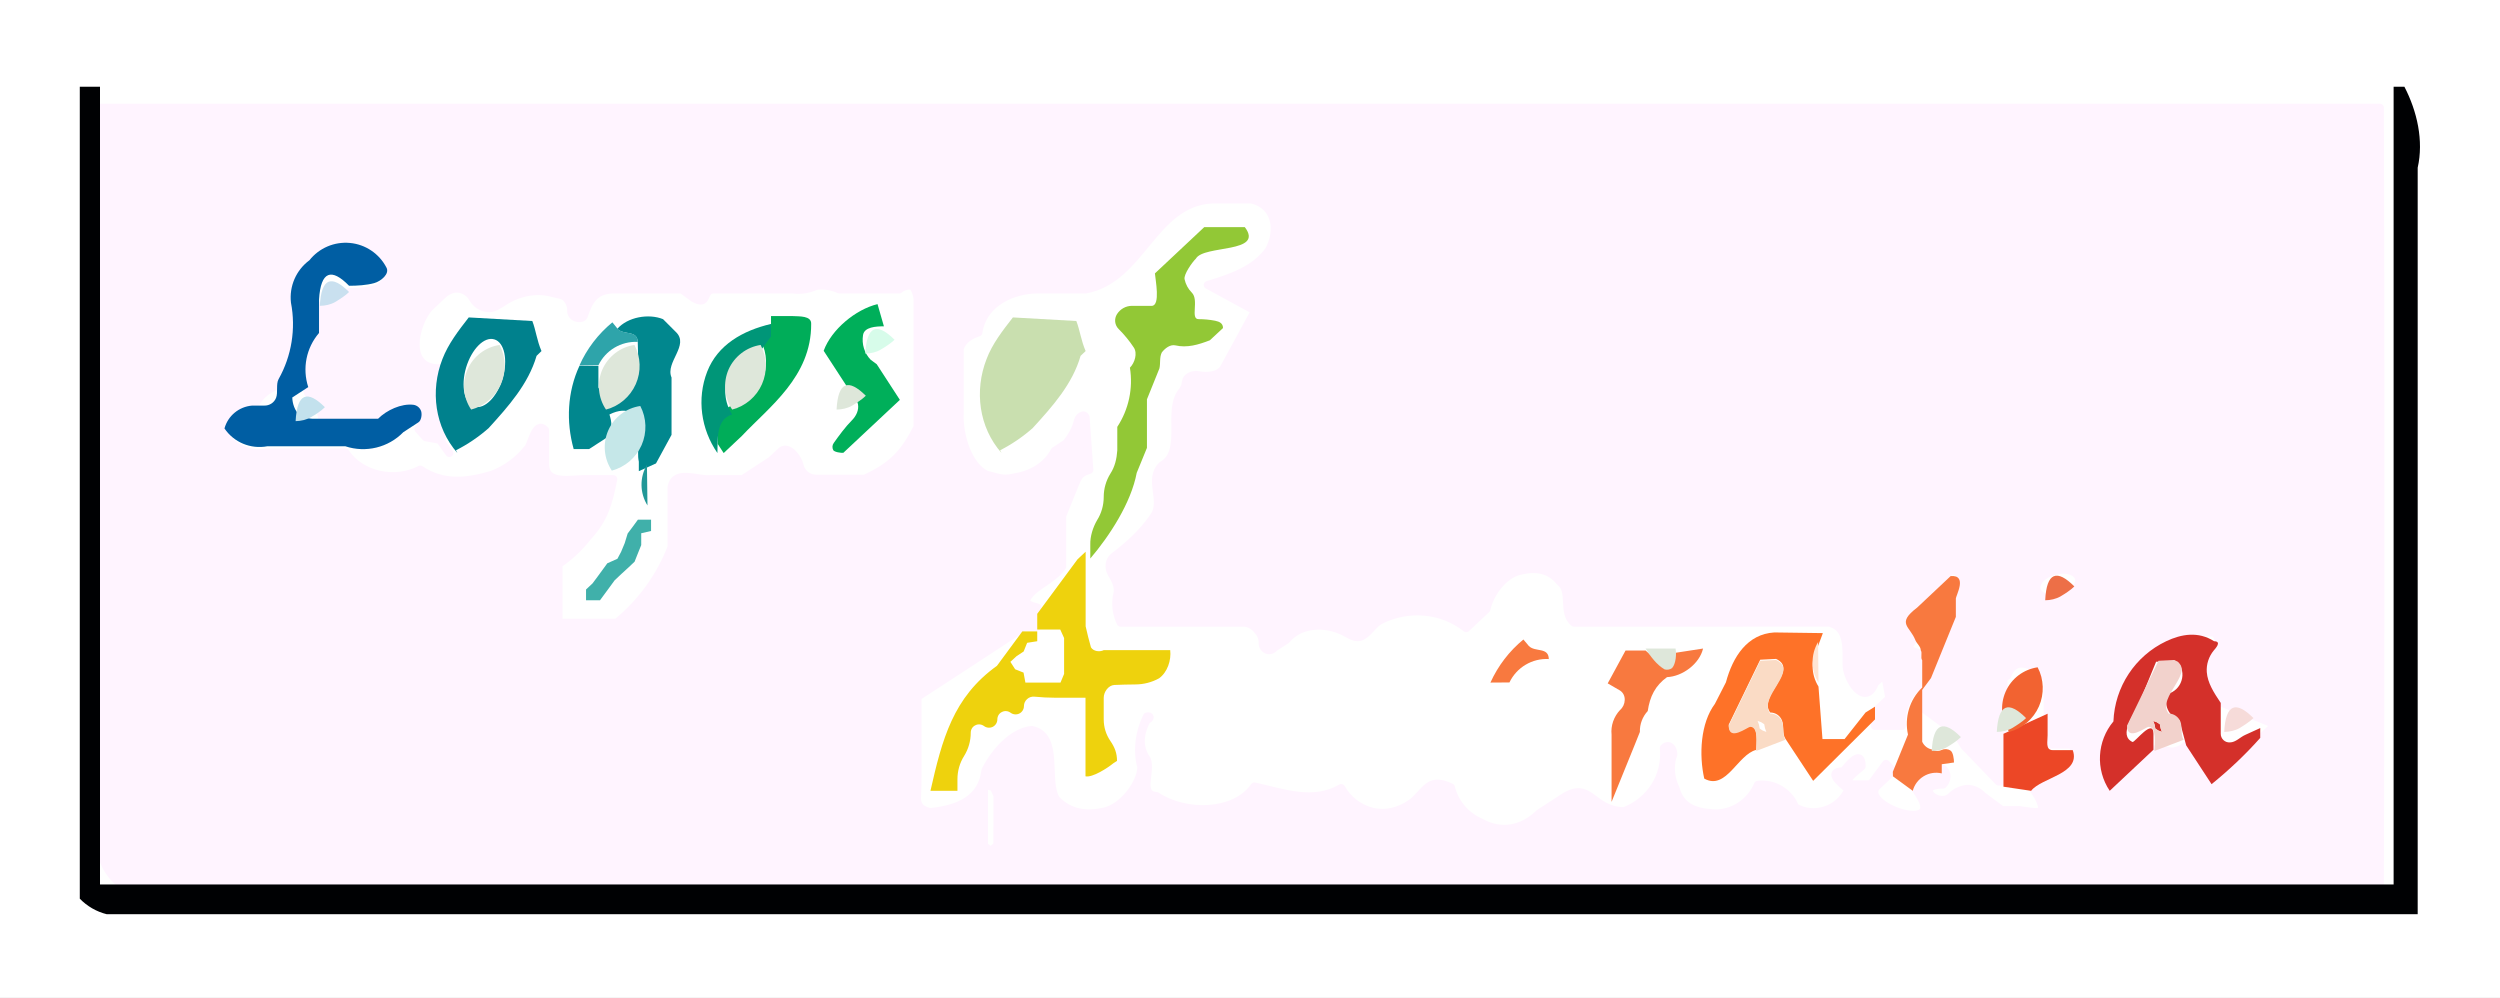
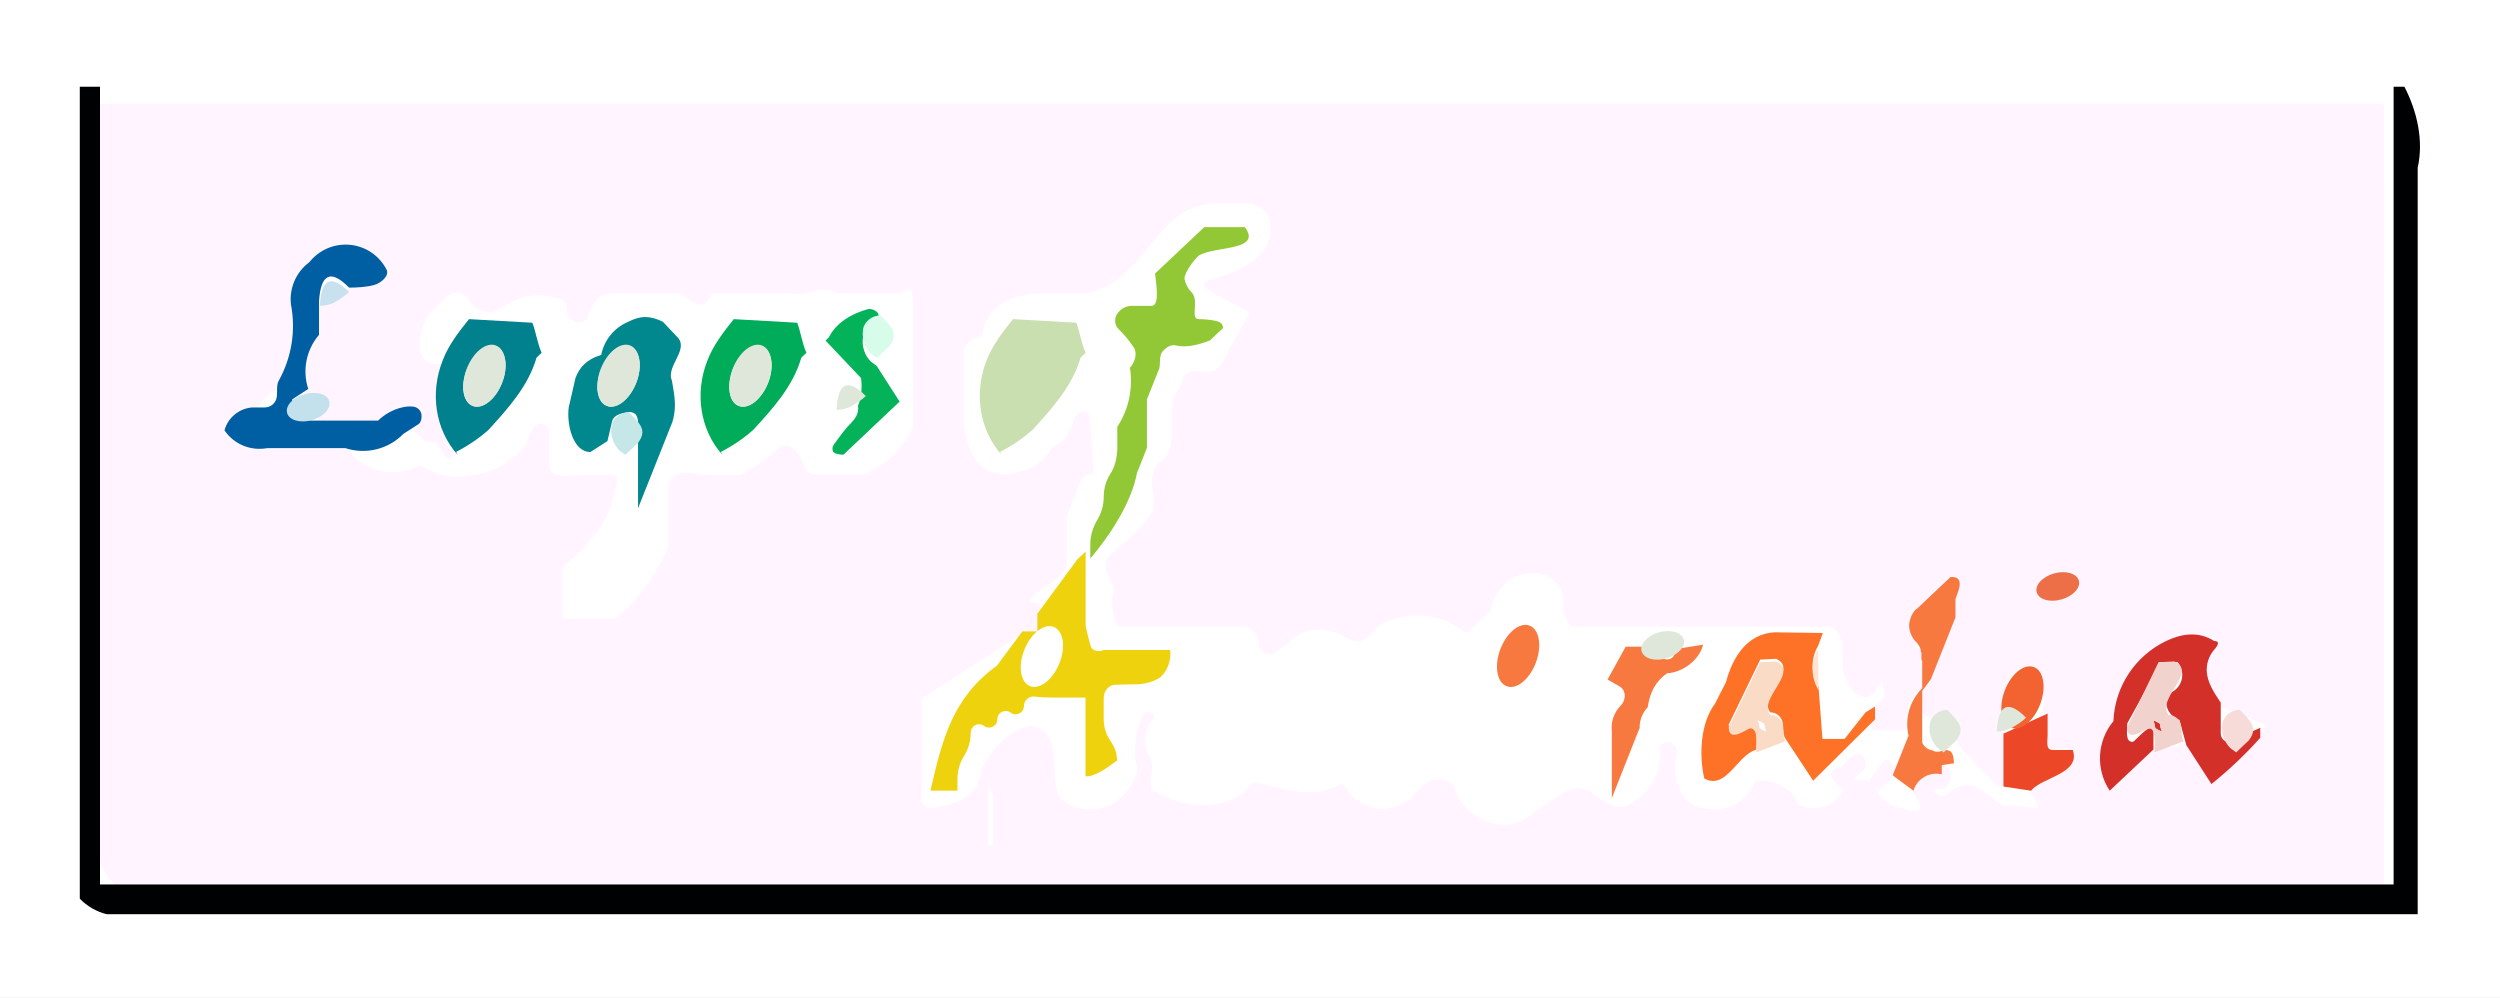
<svg xmlns="http://www.w3.org/2000/svg" viewBox="0 0 188 75" width="188" height="75">
  <rect width="100%" height="100%" fill="#ffffff" />
-   <path data-region="0" d="M20.95 28.98C21.93 27.23 22.26 25.19 21.88 23.22C21.74 21.99 22.27 20.78 23.27 20.04C24.00 19.12 25.14 18.63 26.32 18.74C27.49 18.85 28.52 19.55 29.06 20.59C29.32 21.06 28.65 21.62 28.14 21.76C27.56 21.92 26.85 21.96 26.25 21.96C25.98 22.23 25.54 22.51 25.21 22.71C24.86 22.90 24.39 23.01 23.99 23.00L23.99 25.51C23.03 26.62 22.72 28.15 23.16 29.55C23.89 30.13 24.29 31.02 24.25 31.95L28.43 31.95C29.08 31.30 30.18 30.80 31.09 30.91C31.36 30.95 31.58 31.13 31.67 31.39C31.76 31.65 31.70 32.12 31.46 32.26L32.01 32.88L33.21 33.10L33.21 27.69C30.36 27.86 31.17 24.37 32.27 23.14L33.23 22.23C33.55 21.91 34.03 21.65 34.48 21.71C34.94 21.77 35.34 22.04 35.56 22.44C35.79 22.84 36.19 23.11 36.64 23.17C37.10 23.23 37.46 22.95 37.85 22.71C38.96 21.98 40.33 21.68 41.61 22.05C41.95 22.15 42.32 22.14 42.57 22.40C42.82 22.65 42.96 23.00 42.95 23.35C42.94 23.58 43.07 23.78 43.28 23.87C43.48 23.95 43.82 23.97 43.90 23.76C44.30 22.57 44.73 21.86 45.99 21.77L51.28 21.77L52.15 22.41C53.32 23.08 52.78 21.83 53.63 21.77L59.63 21.77C60.22 21.85 60.83 21.75 61.37 21.50C61.97 21.42 62.58 21.52 63.12 21.77L67.62 21.77C67.90 21.53 68.27 21.43 68.62 21.50C68.87 21.82 69.00 22.22 69.00 22.62L69.00 32.12C67.99 34.12 67.07 35.06 65.03 36.00L61.38 36.00C60.78 36.00 60.26 35.58 60.13 35.00C59.99 34.39 59.31 33.55 58.79 33.89L58.01 34.62L55.86 36.03L53.37 36.03C52.53 36.13 50.73 35.28 50.50 36.63L50.50 41.15C49.64 43.37 48.23 45.32 46.38 46.83L42.00 46.83L42.00 42.43C42.84 41.86 43.58 41.16 44.20 40.36C45.44 39.03 45.77 37.81 46.12 36.03L44.38 36.03C43.05 35.95 41.00 36.60 40.99 34.87L40.99 32.34C40.24 31.57 39.95 33.58 39.67 33.75C38.97 34.63 38.05 35.30 37.00 35.70C35.02 36.28 33.32 36.44 31.60 35.31C29.73 36.30 27.15 35.78 25.97 34.02L20.10 34.02C18.85 34.26 17.59 33.74 16.88 32.69C17.12 31.72 17.96 31.02 18.96 30.94C19.25 29.99 20.00 29.25 20.95 28.98ZM33.79 34.07L33.15 33.18L33.79 34.07ZM78.00 45.68C76.90 45.43 77.04 45.09 77.63 44.47C78.33 43.85 79.35 43.40 79.88 42.60L79.88 38.78L80.88 36.31C81.17 35.54 81.55 35.46 81.92 35.34L81.64 31.38C81.61 31.30 81.54 31.24 81.46 31.23C81.27 31.28 81.11 31.43 81.06 31.63C80.92 32.26 80.59 32.83 80.19 33.33L79.31 33.91C78.68 35.09 77.51 35.72 76.23 35.91C75.38 36.12 75.01 35.88 74.16 35.69C72.77 35.00 72.10 32.67 72.17 31.12L72.17 26.21C72.42 25.50 72.98 25.20 73.58 25.00C73.92 22.65 76.32 21.79 77.94 21.77L81.63 21.77C85.85 21.00 86.69 15.25 91.13 15.00L94.12 15.00C95.97 15.45 96.23 17.31 95.43 18.81C94.36 20.32 92.52 20.91 90.82 21.43L94.38 23.37L92.05 27.65C91.72 28.27 90.80 28.34 90.10 28.21C89.83 28.16 89.55 28.23 89.34 28.41C89.12 28.58 89.21 28.93 89.06 29.16L88.95 29.37C87.66 30.80 89.26 33.94 87.38 35.00C86.29 36.08 87.63 37.70 86.75 38.87C85.94 40.06 84.88 41.01 83.75 41.87C83.38 42.16 83.35 42.73 83.59 43.13C83.86 43.58 84.15 44.12 84.03 44.63C83.85 45.38 83.94 46.13 84.27 46.83L93.63 46.83C94.00 46.88 94.35 47.09 94.57 47.40C94.82 47.65 94.96 48.00 94.95 48.35C94.94 48.58 95.07 48.78 95.28 48.87C95.48 48.94 95.70 48.87 95.83 48.70L96.74 48.11C97.76 46.87 99.63 46.79 101.06 47.50C101.54 47.74 101.97 48.09 102.44 47.83C102.97 47.54 103.28 46.90 103.82 46.63C105.90 45.59 108.43 45.79 110.26 47.24L111.78 45.81C112.05 44.60 113.07 43.21 114.29 42.93C115.50 42.64 116.52 42.78 117.31 43.75C118.25 44.47 117.43 46.10 118.37 46.83L131.06 46.83L131.07 46.82L137.64 46.82L137.71 46.87C139.00 47.28 138.85 48.81 138.86 49.91C138.80 51.03 140.26 53.29 140.99 51.36L141.74 50.66L142.08 52.51L140.99 53.53L140.99 54.59L143.02 54.59C142.94 53.30 143.51 52.06 144.55 51.30L144.55 49.25C143.15 48.56 143.29 49.26 144.04 47.75C143.63 46.68 142.58 46.50 144.17 45.29L146.69 42.92C148.00 42.82 147.06 44.41 147.08 44.63L147.08 45.99L145.21 50.58L144.55 51.48L144.55 53.22L147.06 55.07L147.71 56.07L147.71 56.09L150.29 58.77L150.66 58.77L150.66 54.64L150.66 54.23L150.66 54.23L150.66 51.00L150.95 50.81C151.66 48.87 153.72 50.56 153.98 51.13L153.98 53.24L153.98 54.87C153.98 55.32 153.79 56.01 154.37 56.00L155.88 56.00C156.51 57.80 153.49 58.07 152.73 59.07L153.25 59.87C154.02 61.34 153.30 61.12 151.87 60.92L150.54 60.92L149.07 59.83C148.78 59.51 148.37 59.32 147.94 59.32C147.49 59.36 147.07 59.56 146.75 59.87C145.78 60.85 143.84 59.00 146.12 59.00C146.29 58.83 146.38 58.61 146.38 58.38C146.38 58.14 146.21 57.80 145.98 57.76C145.05 57.57 144.13 58.13 143.87 59.05L144.34 59.77C146.31 62.82 139.61 60.53 141.19 59.07L142.36 57.98L141.83 57.44L140.69 58.98L139.63 58.98C138.02 59.06 139.69 57.93 140.00 57.63C140.00 56.05 138.68 58.00 138.62 58.00C137.05 58.00 139.02 59.32 139.00 59.37C138.67 60.11 138.04 60.68 137.27 60.93C136.50 61.18 135.69 61.11 134.99 60.70C134.58 59.59 133.37 58.85 132.19 59.02C131.63 60.35 130.27 61.25 128.83 61.16C127.39 61.07 126.39 60.67 126.00 59.28C125.64 58.55 125.56 57.72 125.76 56.94C126.00 56.66 125.63 55.74 125.12 56.25C125.32 58.36 124.12 60.22 122.15 61.00C119.69 60.98 119.62 58.67 117.60 59.96L115.74 61.17C114.49 62.40 112.85 62.70 111.32 61.83C110.22 61.35 109.40 60.38 109.11 59.21C108.46 58.89 107.88 58.81 107.44 59.14C106.93 59.52 106.58 60.11 106.05 60.45C105.20 61.02 104.20 61.28 103.20 61.04C102.21 60.80 101.36 60.15 100.86 59.26C98.75 60.48 96.52 59.62 94.33 59.14C92.85 61.26 89.12 61.29 86.97 59.86C85.60 59.77 86.60 58.06 86.25 57.13C85.55 56.15 85.73 55.06 86.25 54.12C86.51 54.06 86.55 53.80 86.25 53.88C85.67 55.07 85.48 56.43 85.83 57.70C85.78 58.93 84.46 60.70 83.07 61.02C81.67 61.34 80.46 61.16 79.45 60.15C78.51 58.84 79.76 55.34 77.59 54.89C76.12 55.03 74.75 56.62 74.10 57.95C73.85 60.07 72.13 60.84 70.01 61.06C69.76 61.06 69.39 60.90 69.21 60.72C69.04 60.54 68.95 60.29 68.96 60.04C68.99 59.40 69.00 58.76 69.00 58.13L69.00 53.62L69.00 52.40L72.18 50.33L77.04 47.15L78.00 47.15L78.00 45.68ZM166.98 52.81L170.02 54.05L171.11 54.49L170.00 55.53C168.87 56.77 167.63 57.92 166.31 58.97L164.40 56.05C164.13 56.32 163.72 56.50 163.34 56.52C162.90 56.51 162.27 56.16 161.91 56.41L158.65 59.47C157.57 57.86 157.69 55.73 158.93 54.25C159.03 51.65 160.56 49.33 162.90 48.22C164.04 47.68 165.31 47.46 166.56 47.58C167.12 48.23 166.57 48.80 166.48 48.91C166.10 49.37 165.91 49.95 165.95 50.54C166.01 51.34 166.47 52.06 167.17 52.45ZM178.97 8.10L7.53 8.10L7.53 62.78C7.38 64.21 7.98 65.61 9.11 66.50L178.97 66.50C179.02 47.17 179.02 27.44 178.97 8.10ZM155.01 44.90C154.14 45.14 153.31 44.90 153.16 44.36C153.01 43.82 153.59 43.18 154.47 42.94C155.34 42.69 156.18 42.93 156.33 43.48C156.48 44.02 155.89 44.65 155.01 44.90ZM74.00 59.00L74.72 59.19L75.01 59.83L75.01 60.77L75.01 61.69L75.00 62.62L75.00 63.55L74.53 64.00L74.00 63.61L74.00 62.69L74.00 61.77L74.00 60.85L74.00 59.92L74.00 59.00Z" fill="#fff4ff" fill-rule="evenodd" stroke="#fff4ff" stroke-width="0.6" stroke-linejoin="round" />
+   <path data-region="0" d="M20.95 28.98C21.93 27.23 22.26 25.19 21.88 23.22C21.74 21.99 22.27 20.78 23.27 20.04C24.00 19.12 25.14 18.63 26.32 18.74C27.49 18.85 28.52 19.55 29.06 20.59C29.32 21.06 28.65 21.62 28.14 21.76C27.56 21.92 26.85 21.96 26.25 21.96C25.98 22.23 25.54 22.51 25.21 22.71C24.86 22.90 24.39 23.01 23.99 23.00L23.99 25.51C23.03 26.62 22.72 28.15 23.16 29.55C23.89 30.13 24.29 31.02 24.25 31.95L28.43 31.95C29.08 31.30 30.18 30.80 31.09 30.91C31.36 30.95 31.58 31.13 31.67 31.39C31.76 31.65 31.69 32.13 31.45 32.27L32.02 32.87L33.21 33.10L33.21 27.69C30.36 27.86 31.17 24.38 32.27 23.14L33.23 22.23C33.55 21.91 34.03 21.65 34.48 21.71C34.94 21.77 35.34 22.04 35.56 22.44C35.79 22.84 36.19 23.11 36.64 23.17C37.10 23.23 37.46 22.95 37.85 22.71C38.96 21.98 40.33 21.68 41.61 22.05C41.95 22.15 42.32 22.14 42.57 22.40C42.82 22.65 42.96 23.00 42.95 23.35C42.94 23.58 43.07 23.78 43.28 23.87C43.48 23.95 43.82 23.97 43.90 23.76C44.30 22.57 44.73 21.86 45.99 21.77L51.28 21.77L52.15 22.41C53.32 23.08 52.78 21.83 53.62 21.77L59.63 21.77C60.22 21.85 60.83 21.75 61.37 21.50C61.97 21.42 62.58 21.52 63.12 21.77L67.63 21.77C67.90 21.53 68.27 21.43 68.62 21.50C68.87 21.82 69.00 22.22 69.00 22.62L69.00 32.12C67.99 34.12 67.07 35.06 65.03 36.00L61.37 36.00C60.78 36.00 60.26 35.58 60.12 35.00C59.99 34.39 59.31 33.55 58.79 33.89L58.01 34.63L55.85 36.02L53.38 36.02C52.55 36.13 50.77 35.30 50.56 36.62L50.56 41.15C49.68 43.38 48.25 45.32 46.38 46.83L42.00 46.83L42.00 42.43C42.83 41.85 43.58 41.16 44.20 40.36C45.44 39.02 45.76 37.81 46.12 36.03L44.38 36.03C43.05 35.95 41.00 36.60 40.99 34.87L40.99 32.34C40.23 31.58 39.95 33.59 39.68 33.76C38.96 34.62 38.04 35.29 37.00 35.69C35.02 36.28 33.32 36.43 31.60 35.31C29.73 36.30 27.15 35.78 25.97 34.02L20.10 34.02C18.85 34.26 17.59 33.74 16.88 32.69C17.12 31.72 17.96 31.02 18.96 30.94C19.25 29.99 20.00 29.25 20.95 28.98ZM33.79 34.20L33.15 33.32L33.79 34.20ZM78.00 45.68C76.90 45.43 77.04 45.09 77.63 44.47C78.33 43.85 79.37 43.41 79.90 42.60L79.90 38.80L80.89 36.31C81.18 35.54 81.56 35.46 81.93 35.34L81.64 31.37C81.61 31.30 81.54 31.24 81.46 31.23C81.27 31.28 81.11 31.43 81.06 31.63C80.92 32.26 80.60 32.83 80.20 33.34L79.31 33.91C78.66 35.06 77.50 35.69 76.22 35.90C75.38 36.11 75.01 35.87 74.16 35.69C72.77 35.00 72.09 32.67 72.17 31.12L72.17 26.20C72.43 25.52 72.99 25.22 73.59 25.03C73.92 22.65 76.32 21.79 77.94 21.77L81.62 21.77C85.85 21.00 86.69 15.25 91.12 15.00L94.12 15.00C95.97 15.45 96.23 17.31 95.43 18.81C94.36 20.32 92.52 20.91 90.82 21.43L94.39 23.38L92.04 27.65C91.71 28.27 90.79 28.34 90.10 28.21C89.83 28.16 89.55 28.23 89.34 28.41C89.12 28.58 89.21 28.93 89.06 29.16L88.95 29.37C87.66 30.80 89.26 33.94 87.37 35.00C86.29 36.08 87.63 37.70 86.75 38.87C85.94 40.06 84.88 41.01 83.75 41.88C83.38 42.16 83.35 42.73 83.59 43.13C83.86 43.58 84.15 44.12 84.03 44.63C83.85 45.38 83.94 46.13 84.27 46.83L93.62 46.83C94.00 46.88 94.35 47.09 94.57 47.40C94.82 47.65 94.96 48.00 94.95 48.35C94.94 48.58 95.07 48.78 95.28 48.87C95.48 48.94 95.70 48.87 95.83 48.69L96.74 48.11C97.76 46.87 99.63 46.79 101.06 47.50C101.54 47.74 101.97 48.09 102.44 47.83C102.97 47.54 103.28 46.90 103.82 46.63C105.90 45.59 108.43 45.80 110.26 47.24L111.77 45.81C112.05 44.59 113.07 43.20 114.29 42.92C115.50 42.64 116.52 42.77 117.31 43.75C118.25 44.47 117.43 46.10 118.37 46.83L131.06 46.83L131.07 46.82L137.64 46.82L137.71 46.87C139.00 47.28 138.85 48.81 138.86 49.91C138.80 51.03 140.26 53.30 140.99 51.36L141.73 50.66L142.08 52.51L140.99 53.53L140.99 54.59L143.02 54.59C142.94 53.30 143.51 52.06 144.55 51.30L144.55 49.25C143.15 48.56 143.29 49.26 144.04 47.75C143.73 47.44 143.53 46.88 143.57 46.44C143.64 46.01 143.81 45.54 144.17 45.29L146.68 42.92C147.99 42.83 147.03 44.41 147.05 44.63L147.05 45.97L145.21 50.59L144.55 51.49L144.55 53.22L147.07 55.07L147.71 56.08L147.71 56.07L150.27 58.78L150.66 58.78L150.66 54.64L150.66 54.23L150.66 54.23L150.66 51.00L150.97 50.80C151.69 48.88 153.72 50.56 153.98 51.13L153.98 53.24L153.98 54.88C153.98 55.32 153.79 56.01 154.38 56.00L155.88 56.00C156.51 57.80 153.50 58.06 152.73 59.07L153.25 59.87C154.02 61.34 153.29 61.12 151.87 60.92L150.54 60.92L149.07 59.83C148.78 59.51 148.37 59.32 147.94 59.32C147.49 59.36 147.07 59.56 146.75 59.87C145.78 60.85 143.84 59.00 146.13 59.00C146.29 58.83 146.38 58.61 146.38 58.38C146.38 58.14 146.21 57.80 145.98 57.76C145.05 57.56 144.12 58.12 143.87 59.05L144.34 59.77C146.30 62.82 139.61 60.53 141.20 59.08L142.35 57.98L141.83 57.44L140.70 58.98L139.63 58.98C138.02 59.06 139.69 57.93 140.00 57.63C140.00 56.05 138.68 58.00 138.62 58.00C137.05 58.00 139.02 59.32 139.00 59.37C138.67 60.11 138.04 60.68 137.27 60.93C136.50 61.18 135.69 61.11 134.99 60.70C134.58 59.59 133.37 58.85 132.19 59.02C131.63 60.35 130.27 61.25 128.83 61.16C127.39 61.07 126.39 60.67 126.00 59.28C125.64 58.55 125.56 57.72 125.76 56.94C126.00 56.66 125.63 55.74 125.12 56.25C125.32 58.36 124.12 60.22 122.15 61.00C119.70 60.98 119.62 58.67 117.60 59.96L115.73 61.17C114.48 62.40 112.84 62.71 111.31 61.84C110.20 61.36 109.38 60.38 109.08 59.21C108.47 58.88 107.88 58.80 107.44 59.14C106.93 59.52 106.58 60.11 106.05 60.45C105.20 61.02 104.20 61.28 103.20 61.04C102.21 60.80 101.36 60.15 100.86 59.26C98.75 60.48 96.52 59.62 94.33 59.14C92.85 61.26 89.12 61.29 86.97 59.86C85.60 59.77 86.60 58.06 86.25 57.13C85.55 56.15 85.73 55.06 86.25 54.12C86.51 54.06 86.55 53.80 86.25 53.88C85.67 55.07 85.48 56.43 85.83 57.70C85.78 58.93 84.46 60.70 83.07 61.02C81.67 61.34 80.46 61.16 79.45 60.15C78.51 58.84 79.76 55.34 77.59 54.89C76.12 55.03 74.75 56.62 74.10 57.95C73.85 60.07 72.13 60.84 70.01 61.06C69.76 61.06 69.39 60.90 69.21 60.72C69.04 60.54 68.95 60.29 68.96 60.04C68.99 59.40 69.00 58.76 69.00 58.13L69.00 53.62L69.00 52.36L72.17 50.32L77.07 47.17L78.00 47.17L78.00 45.68ZM166.99 52.81L170.02 54.02L171.12 54.45L170.00 55.51C168.86 56.76 167.63 57.91 166.30 58.96L164.41 56.03C164.14 56.30 163.73 56.48 163.34 56.50C162.90 56.49 162.27 56.14 161.90 56.39L158.65 59.46C157.58 57.85 157.69 55.72 158.93 54.23C159.03 51.64 160.56 49.32 162.90 48.20C164.04 47.66 165.31 47.44 166.56 47.56C167.12 48.21 166.57 48.78 166.48 48.89C166.10 49.35 165.91 49.93 165.95 50.52C166.01 51.33 166.47 52.05 167.19 52.44ZM178.97 8.10L7.53 8.10L7.53 62.78C7.38 64.21 7.98 65.61 9.11 66.50L178.97 66.50C179.02 47.17 179.02 27.44 178.97 8.10ZM155.01 45.08C154.14 45.33 153.31 45.08 153.16 44.54C153.01 44.00 153.59 43.37 154.47 43.12C155.34 42.88 156.18 43.12 156.33 43.66C156.48 44.20 155.89 44.84 155.01 45.08ZM74.00 59.00L74.72 59.19L75.01 59.83L75.01 60.77L75.01 61.69L75.00 62.62L75.00 63.55L74.53 64.00L74.00 63.61L74.00 62.69L74.00 61.77L74.00 60.85L74.00 59.92L74.00 59.00Z" fill="#fff4ff" fill-rule="evenodd" stroke="#fff4ff" stroke-width="0.6" stroke-linejoin="round" />
  <path data-region="1" d="M6.00 6.52L6.00 67.58C6.55 68.15 7.26 68.56 8.03 68.75L181.81 68.75L181.81 12.61C182.27 10.58 181.77 8.37 180.81 6.52L6.00 6.52ZM7.52 6.52L180.00 6.52L180.00 66.51L7.52 66.51L7.52 6.52Z" fill="#000103" fill-rule="evenodd" />
-   <path data-region="2" d="M81.64 41.49L81.03 42.06L78.00 46.16L78.00 47.48L76.88 47.48L74.97 50.07C71.66 52.44 70.85 55.60 69.97 59.47L72.00 59.47L72.00 58.60C72.00 57.98 72.17 57.37 72.50 56.85C72.83 56.32 73.00 55.72 73.00 55.10C73.00 54.86 73.13 54.64 73.35 54.54C73.56 54.43 73.81 54.46 74.00 54.60C74.19 54.74 74.44 54.76 74.65 54.66C74.87 54.55 75.00 54.33 75.00 54.10C75.00 53.86 75.13 53.64 75.35 53.54C75.56 53.43 75.81 53.46 76.00 53.60C76.19 53.74 76.44 53.76 76.65 53.66C76.87 53.55 77.00 53.33 77.00 53.10C77.00 52.89 77.09 52.70 77.24 52.57C77.39 52.43 77.59 52.37 77.79 52.39C78.32 52.44 78.85 52.47 79.37 52.47L81.63 52.47L81.63 58.38C82.16 58.49 83.31 57.74 83.72 57.40L84.00 57.22C84.00 56.64 83.83 56.20 83.50 55.72C83.17 55.24 83.00 54.68 83.00 54.10L83.00 52.47C83.00 52.03 83.35 51.54 83.79 51.51C84.32 51.49 84.85 51.47 85.37 51.47C86.00 51.47 86.62 51.31 87.16 51.01C87.79 50.56 88.09 49.65 88.00 48.89L83.00 48.89C82.69 49.05 82.22 48.98 82.04 48.68C81.89 48.16 81.76 47.63 81.64 47.10L81.64 42.47L81.64 41.49ZM78.00 47.34L78.89 47.34L79.73 47.34L80.02 47.98L80.02 48.89L80.02 49.78L80.02 50.68L79.75 51.33L78.89 51.33L78.00 51.33L77.11 51.33L76.97 50.58L76.34 50.33L75.98 49.77L76.45 49.34L76.98 48.99L77.24 48.34L78.00 48.22L78.00 47.34Z" fill="#eed20d" fill-rule="evenodd" />
-   <path data-region="3" d="M26.25 21.49C26.85 21.49 27.56 21.45 28.14 21.29C28.65 21.15 29.32 20.59 29.06 20.12C28.52 19.08 27.49 18.38 26.32 18.27C25.14 18.16 24.00 18.65 23.27 19.57C22.27 20.31 21.74 21.52 21.88 22.76C22.26 24.72 21.93 26.77 20.95 28.51C20.74 28.89 20.92 29.52 20.76 29.92C20.62 30.28 20.26 30.51 19.88 30.50L18.96 30.50C17.97 30.58 17.14 31.27 16.88 32.22C17.59 33.27 18.85 33.79 20.10 33.56L25.97 33.56C27.51 34.07 29.20 33.66 30.33 32.50L31.45 31.77C31.68 31.64 31.75 31.18 31.67 30.92C31.58 30.66 31.36 30.48 31.09 30.44C30.18 30.33 29.08 30.84 28.43 31.49L24.25 31.49L23.62 31.49C23.22 31.50 22.83 31.39 22.50 31.16C22.17 30.92 21.98 30.30 21.98 29.89L23.18 29.11C22.72 27.70 23.03 26.16 23.99 25.04L23.99 22.53C24.12 20.37 24.93 20.14 26.25 21.49Z" fill="#005ea3" fill-rule="evenodd" />
-   <path data-region="4" d="M81.99 40.96L81.99 42.00C83.44 40.30 85.06 37.81 85.48 35.56L86.25 33.68L86.25 30.03L87.19 27.70C87.28 27.30 87.18 26.87 87.37 26.50C87.61 26.19 88.00 25.89 88.38 25.97C89.27 26.18 90.13 25.92 90.98 25.59L91.97 24.67C91.97 24.32 91.72 24.19 91.38 24.12C90.97 24.04 90.55 24.00 90.13 24.00C89.49 24.00 90.19 22.56 89.62 22.00C89.35 21.73 89.16 21.38 89.08 21.00C89.00 20.64 89.66 19.71 89.93 19.45C90.52 18.40 95.11 19.07 93.61 17.08L90.56 17.08L86.85 20.56C86.89 21.06 87.27 22.95 86.63 23.00L85.12 23.00C84.67 23.00 84.25 23.23 84.00 23.62C83.77 23.98 83.82 24.45 84.13 24.75C84.55 25.17 84.93 25.63 85.26 26.13C85.55 26.56 85.34 27.28 84.97 27.65C85.22 29.20 84.88 30.79 84.02 32.10L84.02 33.87C83.98 34.49 83.84 35.10 83.50 35.62C83.17 36.15 83.00 36.76 83.00 37.37C83.00 37.99 82.83 38.60 82.50 39.12C82.19 39.65 81.97 40.34 81.99 40.96Z" fill="#92c836" fill-rule="evenodd" />
-   <path data-region="5" d="M136.72 48.57L137.08 47.61L133.43 47.56C131.41 47.68 130.31 49.37 129.79 51.31L128.96 52.93C127.87 54.39 127.76 56.77 128.16 58.55C129.81 59.47 130.67 56.74 132.07 56.39C132.07 55.91 132.26 54.58 131.62 54.58C131.42 54.58 130.00 55.73 130.00 54.50L132.37 49.61L133.56 49.55C135.34 50.37 132.17 52.33 133.12 53.58C133.52 53.58 133.87 53.82 134.01 54.19C134.17 54.59 134.02 55.19 134.26 55.55L136.35 58.72L141.00 54.10L141.00 53.14L140.29 53.58L138.71 55.58L137.05 55.58L136.75 51.63C136.17 50.70 136.16 49.52 136.72 48.57ZM132.82 55.04L132.18 54.16L132.82 55.04Z" fill="#fe7228" fill-rule="evenodd" />
-   <path data-region="6" d="M169.97 54.75L168.85 55.26C168.44 55.44 168.14 55.82 167.69 55.83C167.51 55.84 167.34 55.78 167.21 55.66C167.07 55.53 167.00 55.36 167.00 55.18L167.00 52.86C166.48 52.08 166.01 51.36 165.95 50.54C165.91 49.95 166.10 49.37 166.48 48.91C166.57 48.80 167.12 48.23 166.50 48.22C165.31 47.46 164.04 47.68 162.90 48.22C160.56 49.33 159.03 51.65 158.93 54.25C157.69 55.73 157.57 57.86 158.65 59.47L161.94 56.38L161.94 55.18C161.93 53.98 160.57 55.80 160.37 55.80C159.27 55.29 160.48 53.72 160.86 52.88L161.14 52.20L162.14 49.76L163.76 49.76C164.09 50.15 164.21 50.69 164.05 51.18C163.90 51.67 163.51 52.05 163.01 52.18C162.85 52.56 162.85 52.99 163.02 53.36C163.19 53.73 163.50 54.02 163.89 54.15L164.40 56.05L166.31 58.97C167.62 57.91 168.85 56.75 169.97 55.49L169.97 54.75ZM161.92 54.21L162.19 54.31L162.42 54.46L162.48 54.77L162.58 55.04L162.31 54.94L162.08 54.79L162.02 54.48L161.92 54.21Z" fill="#d4302a" fill-rule="evenodd" />
-   <path data-region="7" d="M75.21 33.86C76.09 33.41 76.91 32.85 77.65 32.20C79.16 30.55 80.65 28.88 81.26 26.76L81.64 26.40C81.29 25.59 81.21 24.83 80.94 24.14L76.17 23.87C75.39 24.87 74.62 25.86 74.19 27.00C73.26 29.38 73.61 32.14 75.32 34.07Z" fill="#c9dfaf" fill-rule="evenodd" />
-   <path data-region="8" d="M46.42 24.73C46.92 25.23 47.94 24.80 47.96 25.74C47.98 26.81 48.09 28.00 47.60 28.98C46.99 29.93 45.55 30.45 45.00 29.14L45.00 27.52L43.57 27.52C42.67 29.46 42.56 31.70 43.14 33.77L44.30 33.77L45.58 32.94C46.12 32.29 46.00 31.72 45.83 31.17C47.21 30.47 48.03 31.18 48.14 31.99C48.21 32.88 47.85 33.83 48.04 34.72L48.04 35.43L49.33 34.85L50.50 32.70L50.50 28.39C50.00 27.24 51.89 25.95 50.81 24.95L49.86 24.00C48.77 23.56 47.20 23.84 46.42 24.73Z" fill="#01878e" fill-rule="evenodd" />
-   <path data-region="9" d="M34.29 33.86C35.18 33.41 36.00 32.85 36.74 32.20C38.24 30.55 39.73 28.88 40.35 26.76L40.72 26.40C40.37 25.59 40.30 24.83 40.03 24.14L35.25 23.87C34.47 24.87 33.71 25.86 33.27 27.00C32.34 29.38 32.70 32.14 34.40 34.07ZM37.80 28.45C37.39 29.85 36.44 30.80 35.68 30.58C34.92 30.36 34.64 29.04 35.05 27.64C35.47 26.25 36.41 25.29 37.17 25.52C37.93 25.74 38.21 27.05 37.80 28.45Z" fill="#00818d" fill-rule="evenodd" />
-   <path data-region="10" d="M144.04 48.15C144.15 48.41 144.44 48.62 144.44 48.90C144.58 49.10 144.40 49.45 144.55 49.65L144.55 51.70C143.60 52.61 143.20 53.95 143.48 55.24L142.34 58.04L142.35 58.38L143.84 59.47C144.09 58.52 145.06 57.93 146.02 58.16L146.02 57.47L146.94 57.34C146.94 57.10 146.88 56.56 146.67 56.44C146.47 56.31 146.22 56.30 146.00 56.40C145.78 56.51 145.53 56.49 145.33 56.37C144.98 56.32 144.69 56.09 144.55 55.78L144.55 54.07L144.55 51.88L145.21 50.99L147.08 46.39L147.08 45.03C147.06 44.81 148.00 43.22 146.69 43.32L144.17 45.69C142.58 46.90 143.63 47.08 144.04 48.15ZM147.71 56.47L147.08 55.59L147.71 56.47Z" fill="#f8793f" fill-rule="evenodd" />
-   <path data-region="11" d="M65.93 27.39L65.47 27.05C65.00 26.56 64.79 25.87 64.90 25.20C64.99 24.59 65.86 24.54 66.47 24.54L65.99 22.87C64.34 23.27 62.52 24.78 61.94 26.38L63.77 29.19C64.11 29.53 64.39 29.93 64.52 30.39C64.60 30.84 64.39 31.28 64.06 31.61C63.58 32.09 63.09 32.76 62.70 33.31C62.58 33.47 62.57 33.68 62.66 33.85C62.75 34.00 63.25 34.07 63.42 34.05L67.67 30.07L65.93 27.39Z" fill="#00af5a" fill-rule="evenodd" />
-   <path data-region="12" d="M123.75 48.92L122.24 48.92L120.90 51.39L121.83 51.93C122.07 52.09 122.19 52.35 122.18 52.64C122.17 52.93 122.05 53.20 121.83 53.39C121.36 53.89 121.12 54.57 121.19 55.25L121.19 60.30L122.94 55.99L123.32 55.04C123.30 54.46 123.52 53.89 123.91 53.47C124.07 52.38 124.47 51.56 125.36 50.92C126.53 50.87 127.81 49.91 128.07 48.77L126.00 49.09C126.00 49.30 125.90 49.64 125.74 49.76C125.58 49.88 125.37 49.91 125.18 49.85C124.64 49.70 124.15 49.30 123.75 48.92Z" fill="#f8793f" fill-rule="evenodd" />
-   <path data-region="13" d="M53.97 33.38L54.42 34.07L55.79 32.78C57.84 30.60 61.02 28.33 61.00 24.36C61.03 23.73 60.10 23.80 59.62 23.77L57.98 23.77L57.98 24.63L57.23 25.66C57.70 26.58 57.73 27.66 57.31 28.60C56.89 29.54 56.06 30.24 55.06 30.50C53.82 30.87 54.01 32.44 53.97 33.38Z" fill="#00ad59" fill-rule="evenodd" />
-   <path data-region="14" d="M57.98 24.36C55.86 24.86 53.97 25.92 53.18 27.95C52.39 29.99 52.71 32.27 53.95 34.07C53.99 33.11 53.81 31.53 55.06 31.17C54.47 30.27 54.38 29.14 54.81 28.15C55.25 27.17 56.16 26.48 57.23 26.33L57.98 25.30L57.98 24.36Z" fill="#009678" fill-rule="evenodd" />
-   <path data-region="15" d="M153.98 53.67L150.66 55.18L150.66 59.16L152.74 59.47C153.50 58.47 156.51 58.20 155.87 56.41L154.38 56.41C153.79 56.42 153.99 55.73 153.98 55.29L153.98 53.67Z" fill="#ec4726" fill-rule="evenodd" />
-   <path data-region="16" d="M162.02 56.47L164.21 55.63C163.97 55.27 164.12 54.67 163.97 54.27C163.82 53.90 163.47 53.66 163.08 53.66C162.12 52.41 165.29 50.45 163.51 49.63L162.32 49.69L159.95 54.57C159.95 55.81 161.37 54.66 161.58 54.66C162.21 54.66 162.02 55.99 162.02 56.47ZM161.92 54.21L162.19 54.31L162.42 54.46L162.48 54.77L162.58 55.04L162.31 54.94L162.08 54.79L162.02 54.48L161.92 54.21Z" fill="#f2d2cc" fill-rule="evenodd" />
-   <path data-region="17" d="M132.07 56.47L134.26 55.63C134.02 55.27 134.17 54.67 134.01 54.27C133.87 53.90 133.52 53.66 133.12 53.66C132.17 52.41 135.34 50.45 133.56 49.63L132.37 49.69L130.00 54.57C130.00 55.81 131.42 54.66 131.62 54.66C132.26 54.66 132.07 55.99 132.07 56.47ZM132.17 54.21L132.44 54.31L132.67 54.46L132.73 54.77L132.83 55.04L132.56 54.94L132.33 54.79L132.27 54.48L132.17 54.21Z" fill="#fadbc5" fill-rule="evenodd" />
-   <path data-region="18" d="M55.06 30.80C56.06 30.54 56.89 29.83 57.30 28.89C57.72 27.94 57.68 26.86 57.20 25.94C56.14 26.10 55.23 26.80 54.79 27.78C54.36 28.77 54.46 29.91 55.06 30.80Z" fill="#dee7da" fill-rule="evenodd" />
-   <path data-region="19" d="M151.09 55.04C152.09 54.78 152.91 54.07 153.33 53.12C153.74 52.18 153.71 51.09 153.23 50.18C152.16 50.34 151.25 51.03 150.82 52.02C150.39 53.01 150.49 54.15 151.09 55.04Z" fill="#f26331" fill-rule="evenodd" />
-   <path data-region="20" d="M35.43 30.80C36.43 30.54 37.25 29.83 37.67 28.89C38.08 27.94 38.05 26.86 37.57 25.94C36.50 26.10 35.59 26.80 35.16 27.78C34.72 28.77 34.83 29.91 35.43 30.80Z" fill="#dee7da" fill-rule="evenodd" />
-   <path data-region="21" d="M114.56 48.09C113.50 48.96 112.65 50.07 112.08 51.33L113.51 51.32C114.05 50.19 115.22 49.49 116.47 49.56C116.45 48.64 115.45 49.06 114.97 48.58Z" fill="#f8793f" fill-rule="evenodd" />
-   <path data-region="22" d="M45.57 30.80C46.57 30.54 47.39 29.83 47.81 28.89C48.23 27.94 48.19 26.86 47.71 25.94C46.64 26.10 45.74 26.80 45.30 27.78C44.87 28.77 44.97 29.91 45.57 30.80Z" fill="#dee7da" fill-rule="evenodd" />
-   <path data-region="23" d="M47.97 39.08L47.59 39.60L47.20 40.12L46.98 40.84L46.71 41.49L46.43 42.02L45.67 42.36L45.32 42.84L44.94 43.36L44.56 43.87L44.07 44.33L44.07 45.14L45.12 45.14L45.48 44.65L45.87 44.12L46.22 43.64L46.73 43.16L47.21 42.72L47.72 42.24L47.95 41.66L48.22 40.99L48.22 40.10L48.96 39.93L48.96 39.08L47.97 39.08Z" fill="#40b0aa" fill-rule="evenodd" />
-   <path data-region="24" d="M46.01 35.39C47.01 35.12 47.83 34.42 48.25 33.47C48.66 32.53 48.63 31.44 48.15 30.53C47.08 30.69 46.17 31.38 45.74 32.37C45.31 33.35 45.41 34.49 46.01 35.39Z" fill="#c5e7e8" fill-rule="evenodd" />
-   <path data-region="25" d="M65.07 26.59C65.45 26.59 65.90 26.49 66.23 26.29C66.56 26.10 66.99 25.82 67.27 25.55C65.96 24.24 65.18 24.47 65.07 26.59Z" fill="#d7fcea" fill-rule="evenodd" />
-   <path data-region="26" d="M153.80 45.14C154.18 45.14 154.62 45.04 154.95 44.85C155.29 44.65 155.72 44.37 155.99 44.10C154.69 42.79 153.90 43.02 153.80 45.14Z" fill="#ed6f47" fill-rule="evenodd" />
-   <path data-region="27" d="M167.26 55.04C167.64 55.04 168.09 54.94 168.42 54.75C168.75 54.55 169.18 54.27 169.46 54.00C168.15 52.69 167.37 52.92 167.26 55.04ZM170.74 55.04L170.10 54.16L170.74 55.04Z" fill="#f6dbd9" fill-rule="evenodd" />
-   <path data-region="28" d="M22.23 31.67C22.62 31.67 23.06 31.56 23.39 31.37C23.72 31.18 24.16 30.90 24.43 30.62C23.12 29.32 22.34 29.55 22.23 31.67Z" fill="#c3e1ed" fill-rule="evenodd" />
-   <path data-region="29" d="M46.05 24.24C44.98 25.12 44.13 26.23 43.57 27.49L45.00 27.47C45.54 26.34 46.71 25.65 47.96 25.71C47.94 24.80 46.94 25.22 46.45 24.73Z" fill="#2ea4aa" fill-rule="evenodd" />
-   <path data-region="30" d="M24.05 23.00C24.44 23.00 24.88 22.90 25.21 22.71C25.54 22.51 25.98 22.23 26.25 21.96C24.94 20.65 24.16 20.88 24.05 23.00Z" fill="#c9e0ef" fill-rule="evenodd" />
-   <path data-region="31" d="M145.27 56.47C145.65 56.47 146.09 56.37 146.42 56.18C146.76 55.98 147.19 55.70 147.46 55.43C146.16 54.12 145.37 54.35 145.27 56.47Z" fill="#dee7da" fill-rule="evenodd" />
-   <path data-region="32" d="M150.16 55.04C150.55 55.04 150.99 54.94 151.32 54.75C151.65 54.55 152.09 54.27 152.36 54.00C151.05 52.69 150.27 52.92 150.16 55.04Z" fill="#dee7da" fill-rule="evenodd" />
-   <path data-region="33" d="M20.39 30.80L19.76 29.92L20.39 30.80Z" fill="#dee7da" fill-rule="evenodd" />
-   <path data-region="34" d="M136.72 48.28C136.16 49.22 136.17 50.40 136.75 51.33L136.72 48.28Z" fill="#ffe5d3" fill-rule="evenodd" />
-   <path data-region="35" d="M48.65 34.95C48.09 35.90 48.11 37.08 48.69 38.01L48.65 34.95Z" fill="#219797" fill-rule="evenodd" />
-   <path data-region="36" d="M62.91 30.80C63.30 30.80 63.74 30.70 64.07 30.51C64.40 30.31 64.84 30.03 65.11 29.76C63.80 28.46 63.02 28.69 62.91 30.80Z" fill="#dee7da" fill-rule="evenodd" />
-   <path data-region="37" d="M126.00 48.77L123.75 48.77C124.11 49.36 124.58 49.99 125.18 50.34C125.37 50.39 125.58 50.36 125.74 50.24C126.03 49.92 126.08 49.19 126.00 48.77Z" fill="#dee7da" fill-rule="evenodd" />
-   <path data-region="38" d="M144.22 48.56L143.58 47.68L144.22 48.56Z" fill="#dee7da" fill-rule="evenodd" />
-   <path data-region="39" d="M124.28 55.04L123.64 54.16L124.28 55.04Z" fill="#fff4ff" fill-rule="evenodd" />
-   <path data-region="40" d="M113.60 59.47L112.97 58.59L113.60 59.47Z" fill="#f8793f" fill-rule="evenodd" />
-   <path data-region="41" d="M170.75 55.04L170.12 54.16L170.75 55.04Z" fill="#f8793f" fill-rule="evenodd" />
+   <path data-region="2" d="M81.64 41.48L81.03 42.05L78.01 46.15L78.01 47.48L76.88 47.48L74.97 50.06C71.66 52.43 70.85 55.59 69.97 59.46L72.00 59.46L72.00 58.59C72.00 57.97 72.17 57.36 72.50 56.84C72.83 56.31 73.00 55.71 73.00 55.09C73.00 54.85 73.13 54.64 73.35 54.53C73.56 54.42 73.81 54.45 74.00 54.59C74.19 54.73 74.44 54.75 74.65 54.65C74.87 54.54 75.00 54.33 75.00 54.09C75.00 53.85 75.13 53.64 75.35 53.53C75.56 53.42 75.81 53.45 76.00 53.59C76.19 53.73 76.44 53.75 76.65 53.65C76.87 53.54 77.00 53.33 77.00 53.09C77.00 52.89 77.09 52.69 77.24 52.56C77.39 52.42 77.59 52.36 77.79 52.38C78.32 52.44 78.85 52.46 79.38 52.46L81.63 52.46L81.63 58.37C82.16 58.48 83.31 57.73 83.72 57.39L84.00 57.21C84.00 56.63 83.83 56.19 83.50 55.71C83.17 55.23 83.00 54.67 83.00 54.09L83.00 52.46C83.00 52.02 83.35 51.53 83.79 51.50C84.32 51.48 84.85 51.46 85.38 51.46C86.00 51.46 86.62 51.31 87.16 51.00C87.79 50.55 88.09 49.64 88.00 48.88L83.00 48.88C82.69 49.04 82.22 48.98 82.04 48.67C81.89 48.15 81.76 47.62 81.64 47.09L81.64 42.46L81.64 41.48ZM79.65 49.92C79.15 51.15 78.15 51.89 77.44 51.59C76.72 51.28 76.54 50.04 77.05 48.82C77.55 47.59 78.54 46.85 79.26 47.15C79.98 47.46 80.16 48.70 79.65 49.92Z" fill="#eed20d" fill-rule="evenodd" />
+   <path data-region="3" d="M26.25 21.63C26.85 21.63 27.56 21.59 28.14 21.43C28.65 21.29 29.32 20.73 29.06 20.26C28.52 19.22 27.49 18.52 26.32 18.41C25.14 18.30 24.00 18.79 23.27 19.71C22.27 20.45 21.74 21.66 21.88 22.90C22.26 24.86 21.93 26.90 20.95 28.65C20.74 29.03 20.92 29.66 20.76 30.06C20.62 30.42 20.26 30.65 19.88 30.64L18.96 30.64C17.97 30.72 17.14 31.41 16.88 32.36C17.59 33.41 18.85 33.93 20.10 33.70L25.97 33.70C27.51 34.20 29.20 33.79 30.33 32.63L31.45 31.91C31.69 31.78 31.75 31.32 31.67 31.06C31.58 30.80 31.36 30.62 31.09 30.58C30.18 30.47 29.08 30.98 28.43 31.63L24.25 31.63L23.63 31.63C23.22 31.64 22.83 31.53 22.50 31.30C22.17 31.06 21.98 30.43 21.98 30.03L23.18 29.25C22.72 27.85 23.03 26.30 23.99 25.18L23.99 22.67C24.12 20.51 24.93 20.28 26.25 21.63Z" fill="#005ea3" fill-rule="evenodd" />
+   <path data-region="4" d="M81.99 40.96L81.99 42.00C83.44 40.31 85.08 37.82 85.50 35.57L86.25 33.68L86.25 30.03L87.18 27.70C87.27 27.29 87.17 26.86 87.37 26.50C87.61 26.19 88.00 25.89 88.38 25.97C89.27 26.18 90.13 25.92 90.99 25.60L91.97 24.67C91.97 24.32 91.72 24.19 91.38 24.12C90.97 24.04 90.55 24.00 90.13 24.00C89.49 24.00 90.19 22.56 89.62 22.00C89.35 21.73 89.16 21.38 89.08 21.00C89.00 20.64 89.66 19.71 89.93 19.45C90.52 18.40 95.11 19.06 93.61 17.08L90.56 17.08L86.86 20.57C86.89 21.06 87.27 22.96 86.62 23.00L85.12 23.00C84.67 23.00 84.25 23.23 84.00 23.62C83.77 23.98 83.82 24.45 84.12 24.75C84.55 25.17 84.93 25.63 85.26 26.13C85.55 26.56 85.34 27.28 84.97 27.65C85.22 29.20 84.88 30.79 84.02 32.10L84.02 33.87C83.98 34.49 83.84 35.10 83.50 35.63C83.17 36.15 83.00 36.76 83.00 37.37C83.00 37.99 82.83 38.60 82.50 39.12C82.19 39.65 81.97 40.34 81.99 40.96Z" fill="#92c836" fill-rule="evenodd" />
+   <path data-region="5" d="M136.72 48.57L137.08 47.60L133.43 47.55C131.41 47.67 130.31 49.36 129.79 51.31L128.96 52.93C127.87 54.39 127.76 56.76 128.16 58.54C129.81 59.46 130.67 56.73 132.07 56.38C132.07 55.90 132.26 54.57 131.62 54.57C131.42 54.57 130.00 55.72 130.00 54.49L132.37 49.60L133.56 49.54C135.34 50.36 132.17 52.33 133.12 53.57C133.52 53.57 133.87 53.81 134.01 54.18C134.17 54.59 134.02 55.18 134.26 55.54L136.35 58.71L141.00 54.10L141.00 53.13L140.29 53.57L138.71 55.57L137.05 55.57L136.75 51.62C136.17 50.69 136.16 49.51 136.72 48.57ZM132.82 55.01L132.18 54.12L132.82 55.01Z" fill="#fe7228" fill-rule="evenodd" />
+   <path data-region="6" d="M169.97 54.73L168.85 55.24C168.44 55.42 168.14 55.80 167.69 55.82C167.51 55.83 167.34 55.76 167.21 55.64C167.07 55.52 167.00 55.34 167.00 55.16L167.00 52.84C166.48 52.07 166.01 51.34 165.95 50.52C165.91 49.93 166.10 49.35 166.48 48.89C166.57 48.78 167.12 48.21 166.50 48.20C165.31 47.44 164.04 47.66 162.90 48.20C160.56 49.32 159.03 51.64 158.93 54.23C157.69 55.72 157.58 57.85 158.65 59.46L161.94 56.36L161.94 55.16C161.92 53.97 160.57 55.79 160.37 55.79C159.78 55.80 159.98 54.85 159.97 54.40L162.02 50.68L162.37 49.79L163.76 49.79C164.08 50.18 164.19 50.71 164.04 51.19C163.89 51.67 163.50 52.04 163.01 52.17C162.85 52.55 162.85 52.97 163.02 53.35C163.19 53.72 163.50 54.01 163.89 54.14L164.41 56.03L166.30 58.96C167.62 57.90 168.85 56.74 169.97 55.48L169.97 54.73ZM161.92 54.17L162.19 54.28L162.42 54.42L162.48 54.74L162.58 55.01L162.31 54.90L162.08 54.76L162.02 54.44L161.92 54.17Z" fill="#d4302a" fill-rule="evenodd" />
+   <path data-region="7" d="M75.21 33.98C76.09 33.53 76.91 32.98 77.65 32.32C79.15 30.68 80.64 29.02 81.26 26.89L81.64 26.53C81.29 25.72 81.21 24.97 80.94 24.27L76.18 24.00C75.38 24.99 74.62 25.98 74.18 27.13C73.25 29.51 73.61 32.28 75.32 34.20Z" fill="#c9dfaf" fill-rule="evenodd" />
+   <path data-region="8" d="M47.98 34.96L47.98 38.22L50.56 31.74C50.94 30.51 50.67 29.58 50.53 28.63C50.04 27.50 51.95 26.23 50.86 25.27L49.85 24.20C48.87 23.72 48.16 23.72 47.20 24.22C46.17 24.66 45.43 25.59 45.21 26.69C44.06 27.04 43.57 27.67 43.28 28.41L42.77 30.63C42.60 31.82 43.05 34.00 44.40 33.99L45.68 33.17L46.04 31.64C46.19 31.18 46.78 31.06 47.26 30.99C47.45 30.97 47.64 31.02 47.78 31.14C47.91 31.27 47.99 31.57 47.98 31.75L47.98 34.96ZM47.82 28.85C47.31 30.07 46.32 30.82 45.60 30.51C44.88 30.21 44.71 28.97 45.21 27.74C45.72 26.52 46.71 25.78 47.43 26.08C48.15 26.39 48.32 27.63 47.82 28.85Z" fill="#01878e" fill-rule="evenodd" />
+   <path data-region="9" d="M34.30 33.98C35.18 33.53 36.00 32.98 36.74 32.32C38.24 30.68 39.73 29.02 40.35 26.89L40.73 26.53C40.38 25.72 40.31 24.97 40.03 24.27L35.27 24.00C34.47 24.99 33.71 25.98 33.28 27.13C32.34 29.51 32.70 32.28 34.41 34.20ZM37.73 28.85C37.23 30.07 36.23 30.82 35.51 30.51C34.79 30.21 34.62 28.97 35.12 27.74C35.63 26.52 36.62 25.78 37.34 26.08C38.06 26.39 38.24 27.63 37.73 28.85Z" fill="#00818d" fill-rule="evenodd" />
+   <path data-region="10" d="M54.21 33.98C55.09 33.53 55.91 32.98 56.65 32.32C58.16 30.68 59.65 29.02 60.26 26.89L60.64 26.53C60.29 25.72 60.22 24.97 59.95 24.27L55.18 24.00C54.39 24.99 53.62 25.98 53.19 27.13C52.25 29.51 52.61 32.28 54.32 34.20ZM57.74 28.85C57.23 30.07 56.24 30.82 55.52 30.51C54.80 30.21 54.63 28.97 55.13 27.74C55.64 26.52 56.63 25.78 57.35 26.08C58.07 26.39 58.24 27.63 57.74 28.85Z" fill="#00ac59" fill-rule="evenodd" />
+   <path data-region="11" d="M144.04 48.22C144.24 48.42 144.44 48.69 144.44 48.97C144.58 49.17 144.40 49.51 144.55 49.72L144.55 51.76C143.61 52.69 143.22 54.04 143.52 55.32L142.34 58.29L142.44 58.39L143.89 59.46C144.16 58.55 145.10 58.01 146.02 58.23L146.02 57.54L146.94 57.40C146.94 57.16 146.88 56.63 146.67 56.50C146.47 56.38 146.22 56.36 146.00 56.47C145.78 56.57 145.53 56.56 145.33 56.43C144.98 56.38 144.69 56.16 144.55 55.84L144.55 54.14L144.55 51.96L145.21 51.06L147.05 46.43L147.05 45.09C147.03 44.88 147.99 43.30 146.68 43.39L144.17 45.76C143.81 46.01 143.64 46.48 143.57 46.91C143.53 47.35 143.73 47.91 144.04 48.22ZM147.71 56.58L147.08 55.70L147.71 56.58Z" fill="#f8793f" fill-rule="evenodd" />
+   <path data-region="12" d="M65.93 27.52L65.47 27.18C65.00 26.69 64.79 26.00 64.90 25.33C64.99 24.72 65.59 24.27 66.21 24.27C66.04 24.09 66.15 23.67 65.98 23.49C65.81 23.32 65.57 23.23 65.33 23.23C64.11 23.55 62.89 24.24 62.33 25.37L62.08 25.61L64.75 28.43C64.84 29.13 64.79 29.86 64.52 30.52C64.60 30.97 64.39 31.41 64.06 31.74C63.58 32.22 63.09 32.89 62.70 33.44C62.58 33.60 62.57 33.81 62.66 33.98C62.75 34.14 63.25 34.20 63.43 34.19L67.65 30.20L65.93 27.52Z" fill="#04b359" fill-rule="evenodd" />
+   <path data-region="13" d="M123.75 48.63L122.25 48.63L120.89 51.10L121.83 51.64C122.07 51.80 122.19 52.06 122.18 52.35C122.17 52.64 122.05 52.91 121.83 53.11C121.37 53.61 121.13 54.28 121.21 54.96L121.21 60.02L122.92 55.69L123.30 54.74C123.29 54.16 123.51 53.60 123.91 53.18C124.07 52.09 124.47 51.27 125.36 50.63C126.53 50.58 127.81 49.62 128.07 48.48L126.00 48.81C126.00 49.01 125.90 49.35 125.74 49.47C125.58 49.59 125.37 49.62 125.18 49.56C124.64 49.41 124.15 49.02 123.75 48.63Z" fill="#f8793f" fill-rule="evenodd" />
+   <path data-region="14" d="M153.98 53.66L150.66 55.17L150.66 59.15L152.74 59.46C153.50 58.46 156.51 58.19 155.87 56.40L154.38 56.40C153.79 56.41 153.99 55.72 153.98 55.28L153.98 53.66Z" fill="#ec4726" fill-rule="evenodd" />
+   <path data-region="15" d="M162.02 56.58L164.21 55.74C163.97 55.38 164.12 54.79 163.97 54.38C163.83 54.01 163.47 53.77 163.08 53.77C162.12 52.53 165.30 50.56 163.51 49.74L162.32 49.80L159.95 54.69C159.95 55.92 161.38 54.77 161.58 54.77C162.21 54.77 162.02 56.10 162.02 56.58ZM161.92 54.17L162.19 54.28L162.42 54.42L162.48 54.74L162.58 55.01L162.31 54.90L162.08 54.76L162.02 54.44L161.92 54.17Z" fill="#f2d2cc" fill-rule="evenodd" />
+   <path data-region="16" d="M132.07 56.58L134.26 55.74C134.02 55.38 134.17 54.79 134.01 54.38C133.87 54.01 133.52 53.77 133.12 53.77C132.17 52.53 135.34 50.56 133.56 49.74L132.37 49.80L130.00 54.69C130.00 55.92 131.42 54.77 131.62 54.77C132.26 54.77 132.07 56.10 132.07 56.58ZM132.17 54.17L132.44 54.28L132.67 54.42L132.73 54.74L132.83 55.01L132.56 54.90L132.33 54.76L132.27 54.44L132.17 54.17Z" fill="#fadbc5" fill-rule="evenodd" />
+   <path data-region="17" d="M57.76 28.78C58.24 27.52 58.04 26.27 57.30 25.98C56.57 25.69 55.58 26.48 55.10 27.73C54.62 28.99 54.83 30.24 55.56 30.53C56.30 30.82 57.28 30.03 57.76 28.78Z" fill="#dee7da" fill-rule="evenodd" />
+   <path data-region="18" d="M153.42 52.96C153.90 51.71 153.69 50.45 152.96 50.17C152.22 49.88 151.24 50.66 150.76 51.92C150.28 53.18 150.49 54.43 151.22 54.72C151.96 55.01 152.94 54.22 153.42 52.96Z" fill="#f26331" fill-rule="evenodd" />
+   <path data-region="19" d="M37.76 28.78C38.24 27.52 38.03 26.27 37.30 25.98C36.56 25.69 35.58 26.48 35.10 27.73C34.62 28.99 34.82 30.24 35.56 30.53C36.29 30.82 37.28 30.03 37.76 28.78Z" fill="#dee7da" fill-rule="evenodd" />
+   <path data-region="20" d="M115.49 49.85C115.97 48.59 115.77 47.34 115.03 47.05C114.30 46.76 113.31 47.55 112.83 48.81C112.35 50.06 112.56 51.32 113.29 51.60C114.03 51.89 115.01 51.11 115.49 49.85Z" fill="#f8793f" fill-rule="evenodd" />
+   <path data-region="21" d="M47.85 28.78C48.33 27.52 48.12 26.27 47.39 25.98C46.65 25.69 45.67 26.48 45.18 27.73C44.70 28.99 44.91 30.24 45.65 30.53C46.38 30.82 47.37 30.03 47.85 28.78Z" fill="#dee7da" fill-rule="evenodd" />
+   <path data-region="22" d="M47.02 34.20L47.98 33.30C48.70 32.34 48.13 31.86 47.29 31.00C46.68 31.00 46.07 31.45 45.98 32.06C45.89 32.73 46.11 33.40 46.58 33.88L47.02 34.20Z" fill="#c5e7e8" fill-rule="evenodd" />
+   <path data-region="23" d="M65.94 26.92L66.89 26.02C67.61 25.06 67.04 24.58 66.21 23.72C65.59 23.72 64.99 24.17 64.90 24.78C64.80 25.45 65.02 26.12 65.50 26.60L65.94 26.92Z" fill="#d7fcea" fill-rule="evenodd" />
+   <path data-region="24" d="M155.01 45.08C155.89 44.84 156.48 44.20 156.33 43.66C156.18 43.12 155.34 42.88 154.47 43.12C153.59 43.37 153.01 44.00 153.16 44.54C153.31 45.08 154.14 45.33 155.01 45.08Z" fill="#ed6f47" fill-rule="evenodd" />
+   <path data-region="25" d="M168.16 56.58L169.11 55.68C169.83 54.72 169.26 54.24 168.43 53.38C167.81 53.38 167.21 53.83 167.12 54.44C167.02 55.10 167.24 55.78 167.72 56.26L168.16 56.58ZM170.74 55.01L170.10 54.12L170.74 55.01Z" fill="#f6dbd9" fill-rule="evenodd" />
+   <path data-region="26" d="M23.45 31.60C24.32 31.35 24.91 30.72 24.76 30.17C24.61 29.63 23.78 29.39 22.90 29.64C22.03 29.88 21.44 30.52 21.59 31.06C21.74 31.60 22.57 31.84 23.45 31.60Z" fill="#c3e1ed" fill-rule="evenodd" />
+   <path data-region="27" d="M24.05 23.00C24.44 23.00 24.88 22.90 25.21 22.71C25.54 22.51 25.98 22.23 26.25 21.96C24.94 20.65 24.16 20.88 24.05 23.00Z" fill="#c9e0ef" fill-rule="evenodd" />
+   <path data-region="28" d="M146.16 56.58L147.11 55.68C147.83 54.72 147.26 54.24 146.43 53.38C145.81 53.38 145.21 53.83 145.12 54.44C145.02 55.10 145.24 55.78 145.72 56.26L146.16 56.58Z" fill="#dee7da" fill-rule="evenodd" />
+   <path data-region="29" d="M150.16 55.01C150.55 55.01 150.99 54.91 151.32 54.71C151.65 54.52 152.09 54.24 152.36 53.97C151.05 52.66 150.27 52.89 150.16 55.01Z" fill="#dee7da" fill-rule="evenodd" />
+   <path data-region="30" d="M20.39 30.82L19.76 29.94L20.39 30.82Z" fill="#dee7da" fill-rule="evenodd" />
+   <path data-region="31" d="M136.72 48.84C136.16 49.78 136.17 50.96 136.75 51.89L136.72 48.84Z" fill="#ffe5d3" fill-rule="evenodd" />
+   <path data-region="32" d="M62.91 30.82C63.30 30.82 63.74 30.72 64.07 30.52C64.40 30.33 64.84 30.05 65.11 29.78C63.80 28.47 63.02 28.70 62.91 30.82Z" fill="#dee7da" fill-rule="evenodd" />
+   <path data-region="33" d="M125.30 49.51C126.18 49.27 126.77 48.63 126.62 48.09C126.46 47.55 125.63 47.31 124.76 47.55C123.88 47.80 123.29 48.43 123.45 48.97C123.60 49.52 124.43 49.76 125.30 49.51Z" fill="#dee7da" fill-rule="evenodd" />
+   <path data-region="34" d="M144.22 49.36L143.59 48.48L144.22 49.36Z" fill="#dee7da" fill-rule="evenodd" />
+   <path data-region="35" d="M124.28 55.01L123.64 54.12L124.28 55.01Z" fill="#fff4ff" fill-rule="evenodd" />
+   <path data-region="36" d="M113.60 59.46L112.97 58.58L113.60 59.46Z" fill="#f8793f" fill-rule="evenodd" />
+   <path data-region="37" d="M170.76 55.01L170.12 54.12L170.76 55.01Z" fill="#f8793f" fill-rule="evenodd" />
</svg>
